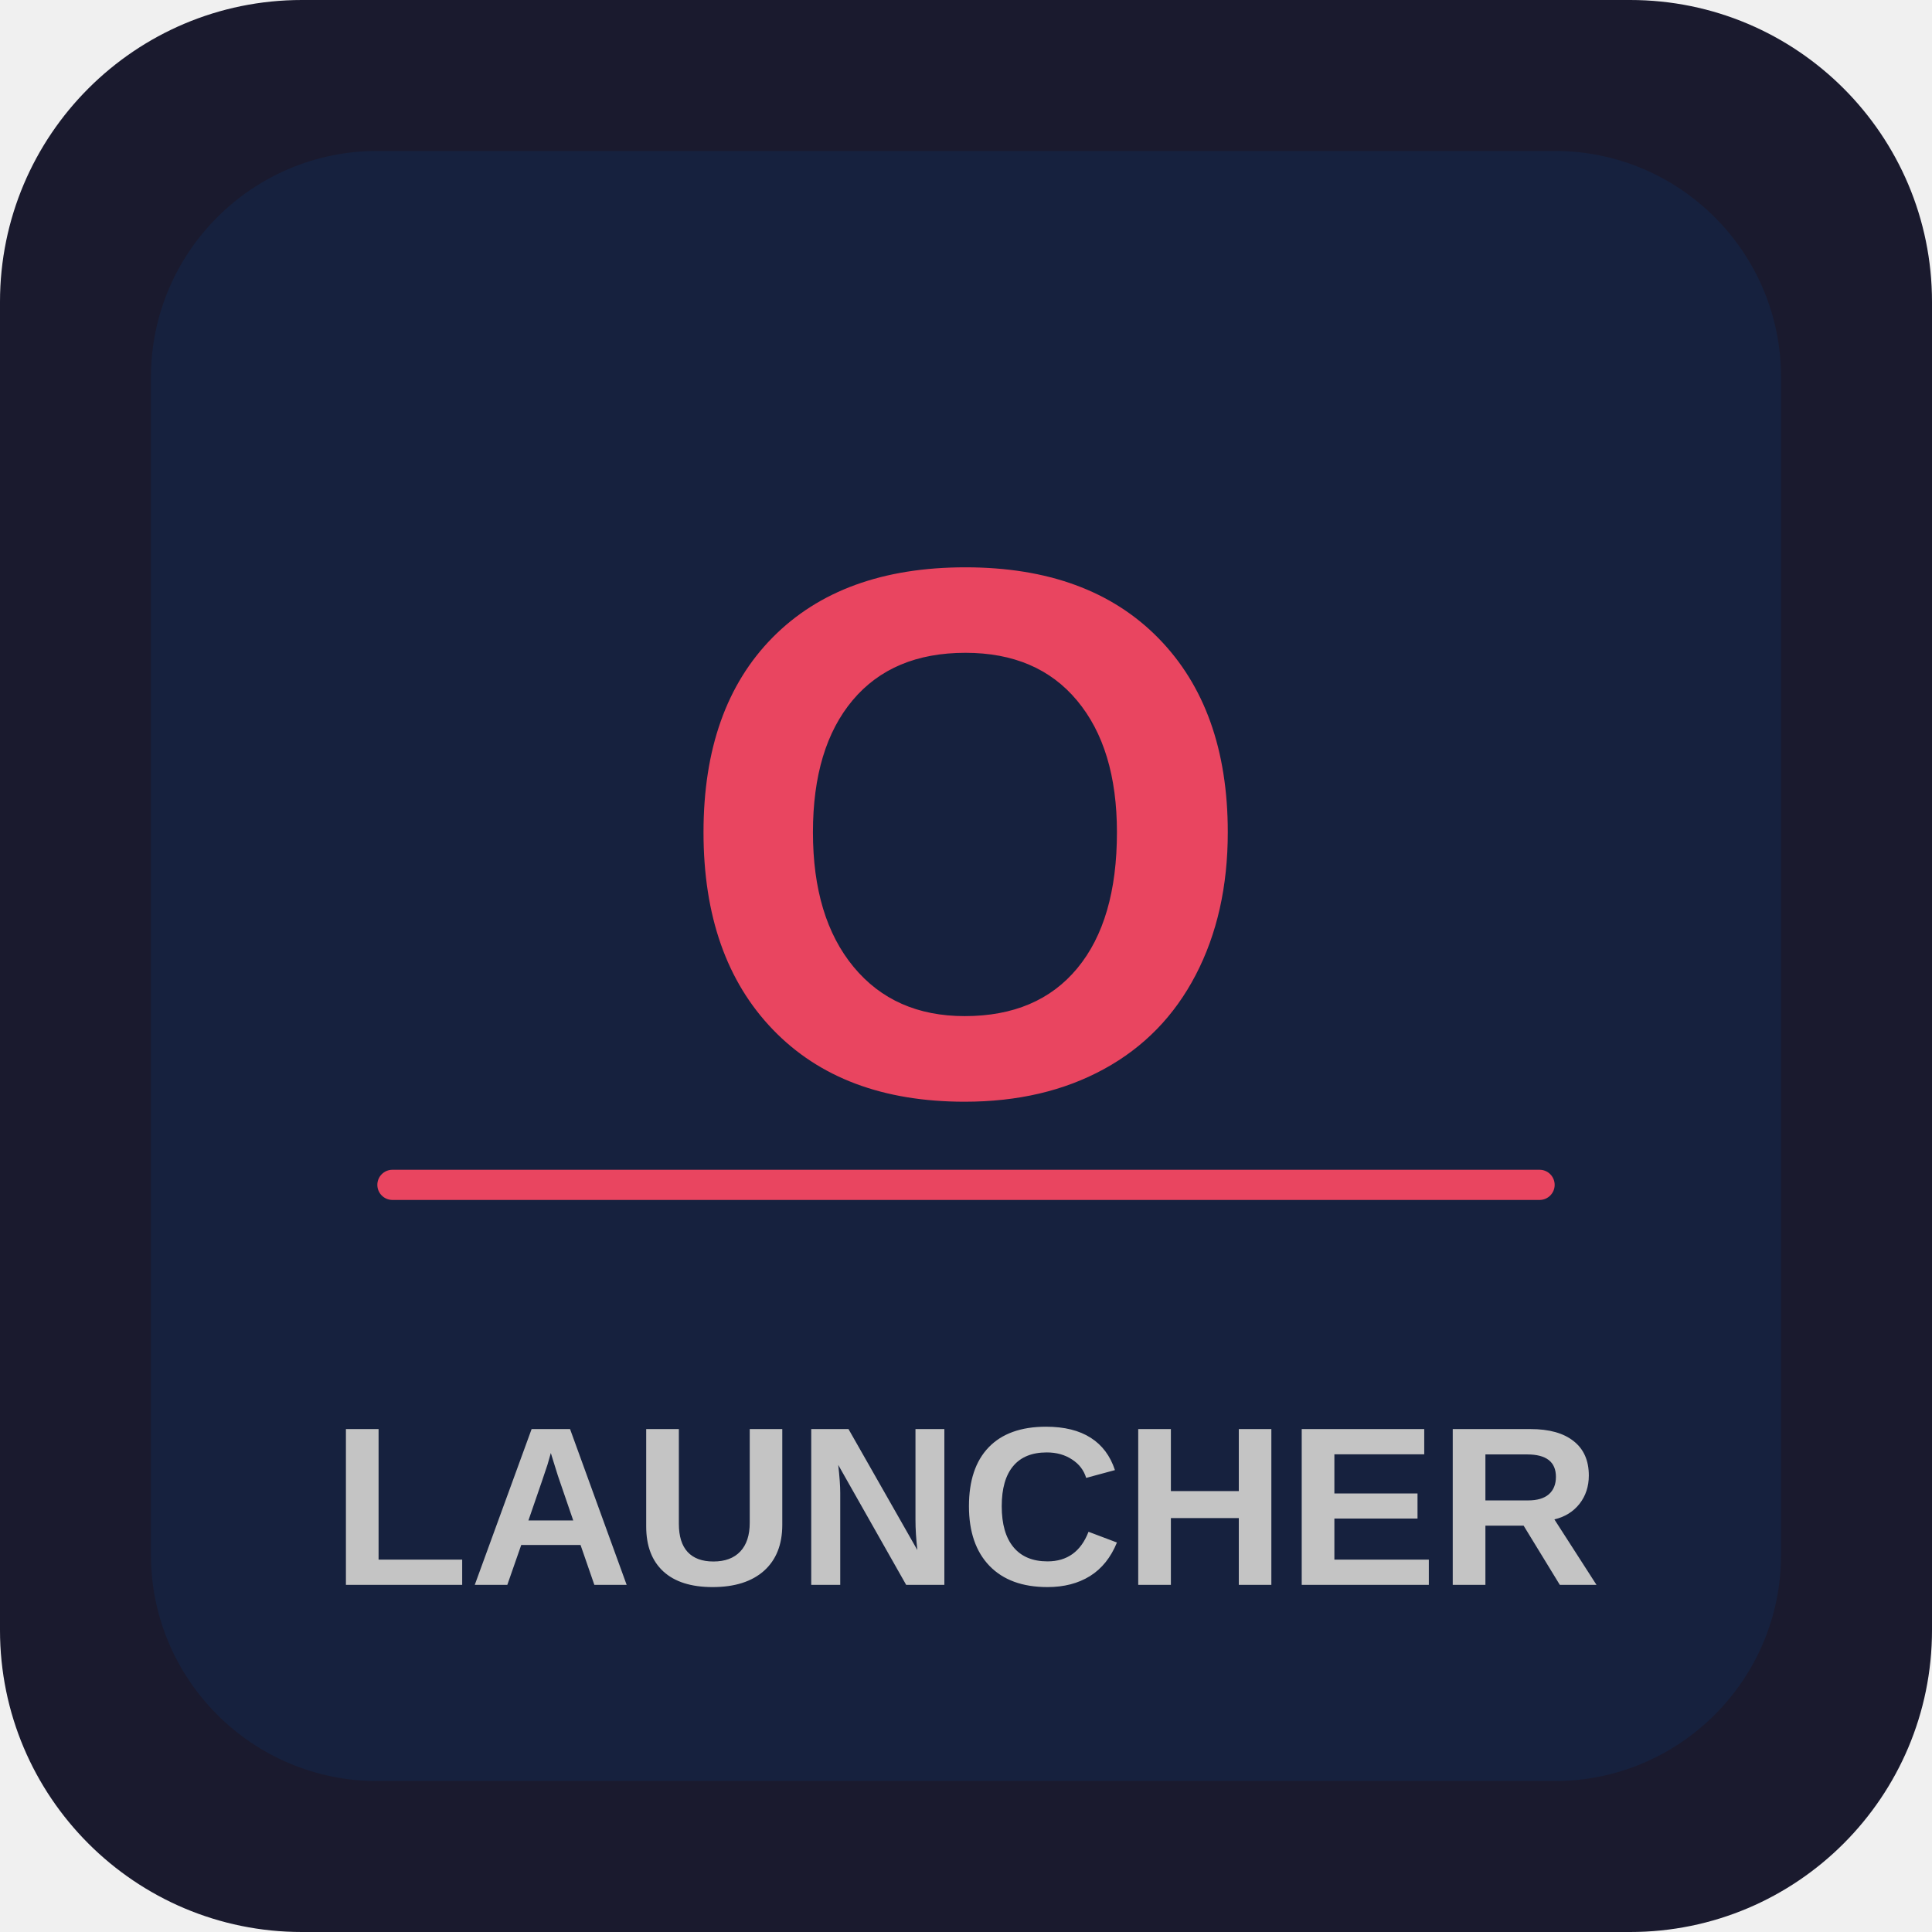
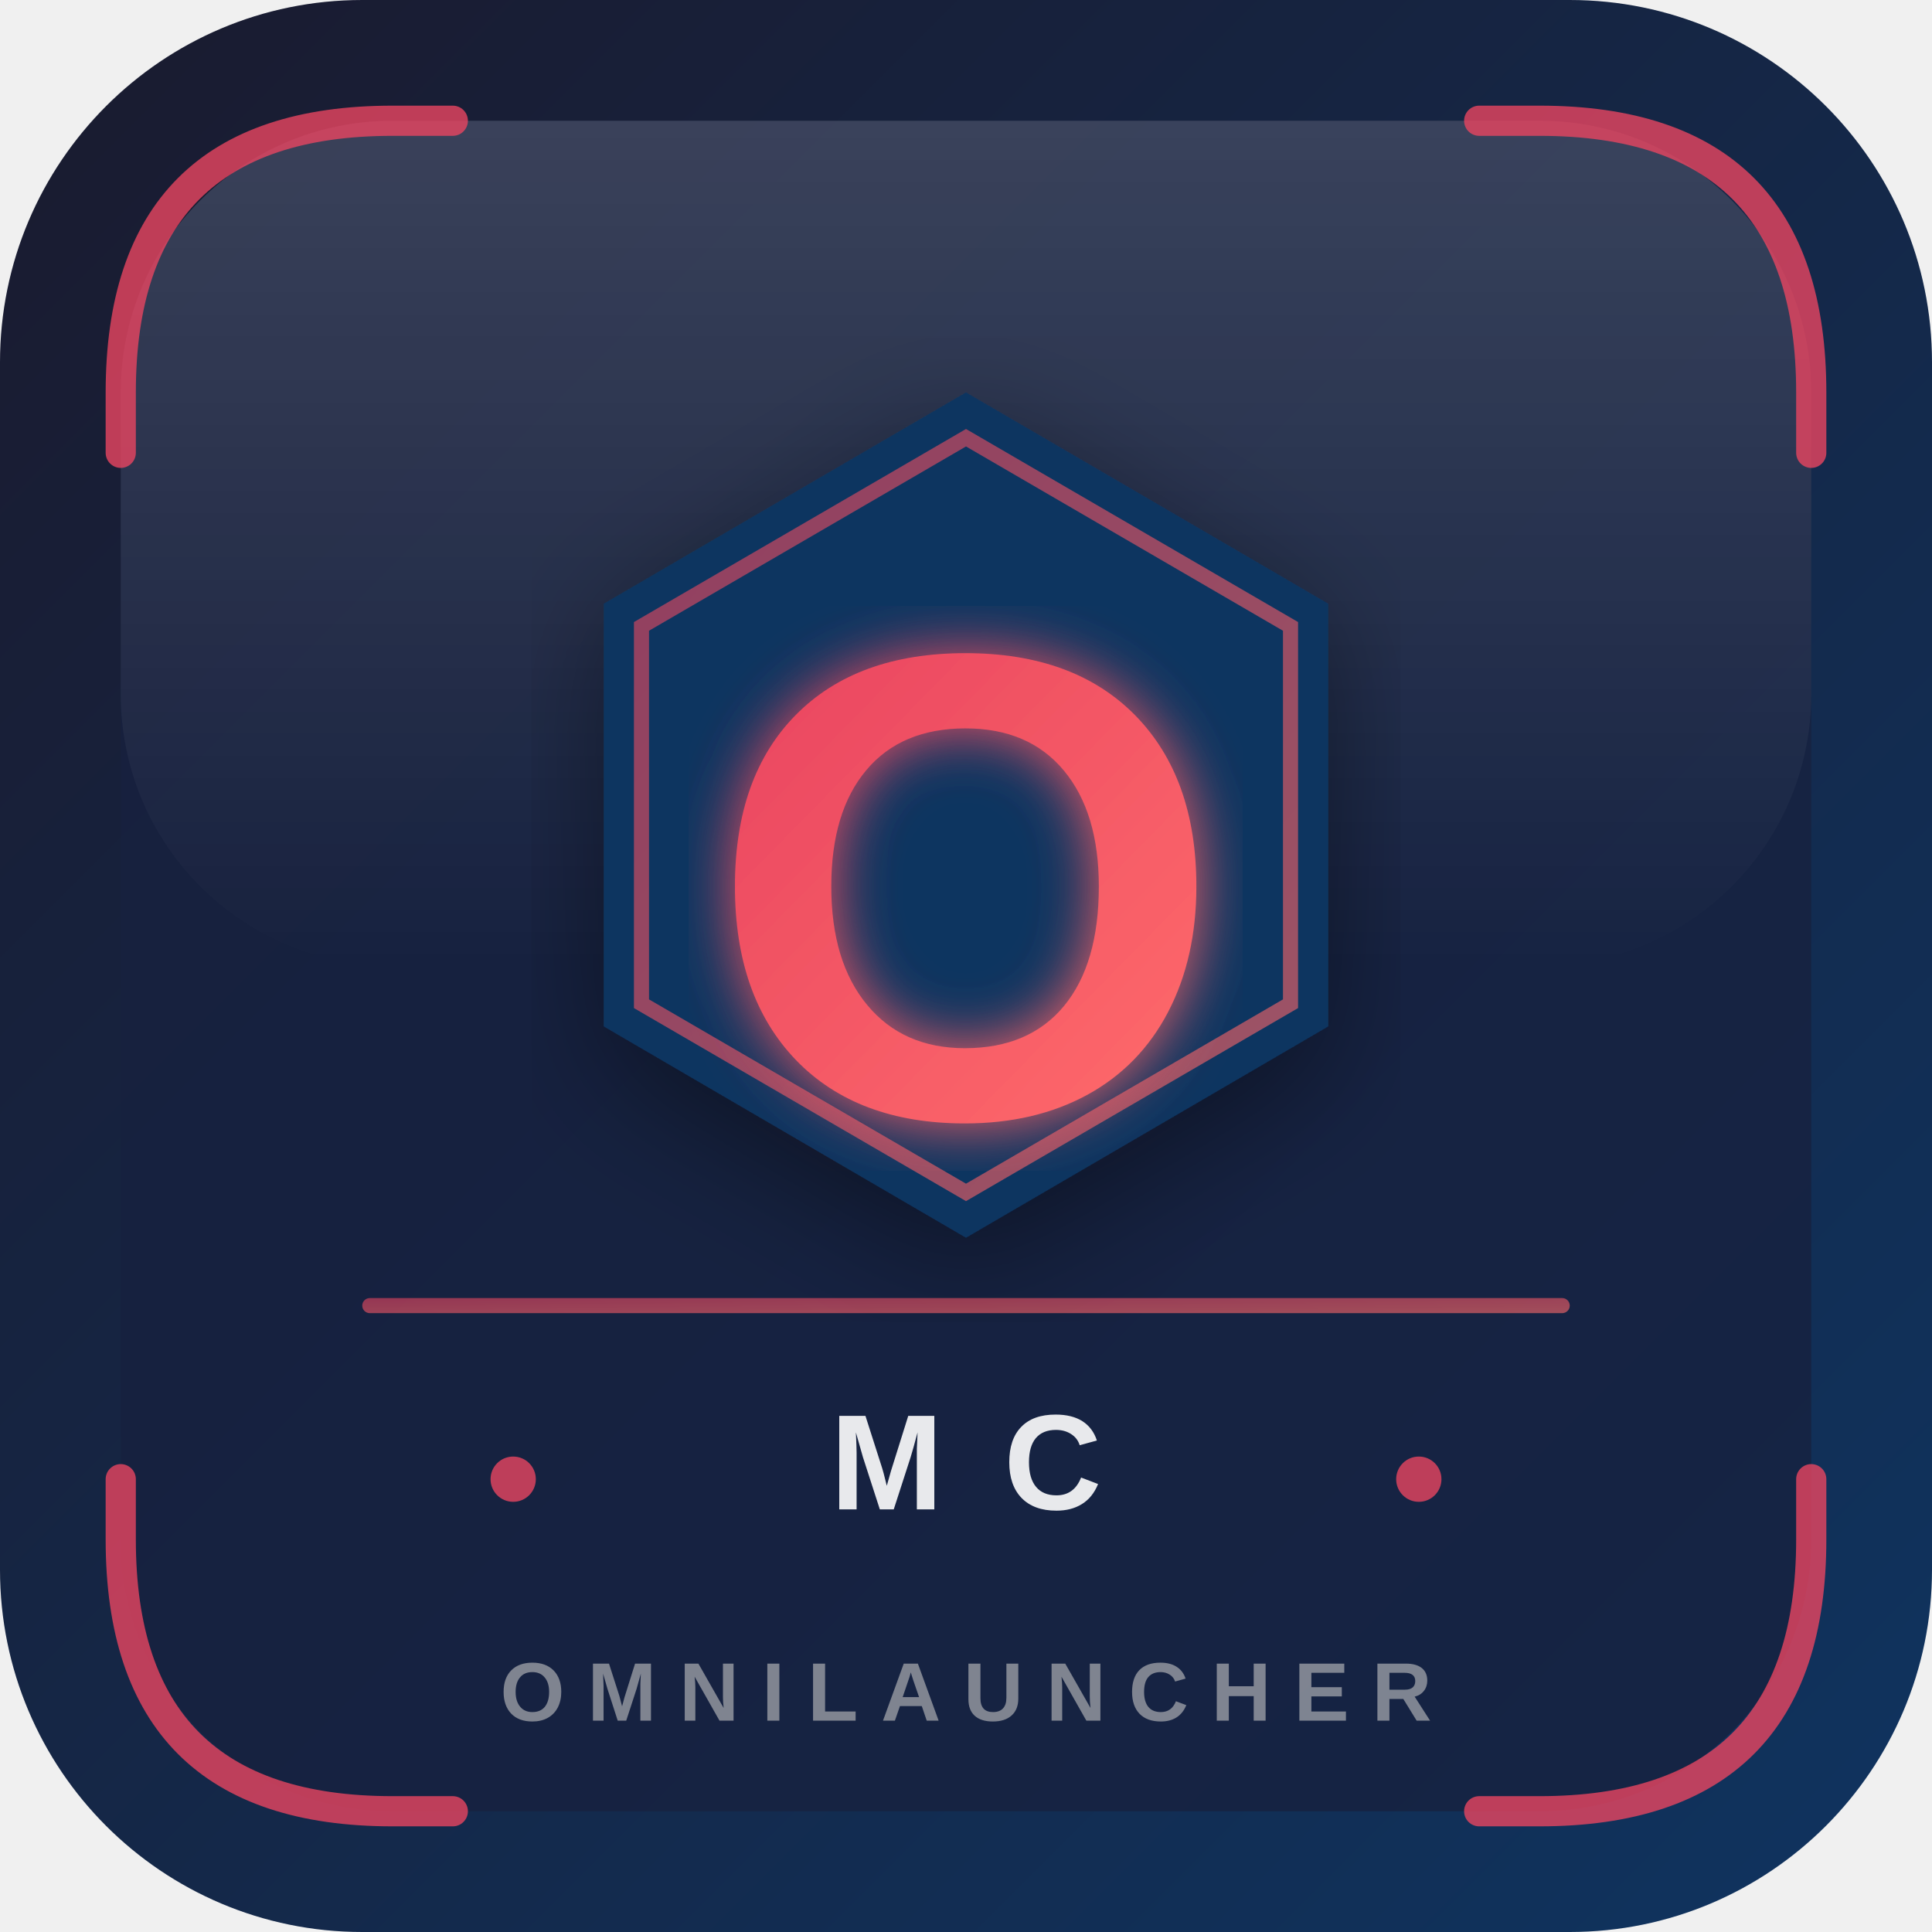
<svg xmlns="http://www.w3.org/2000/svg" width="256" height="256" viewBox="0 0 256 256">
-   <rect width="256" height="256" rx="40" fill="#1a1a2e" />
-   <rect x="20" y="20" width="216" height="216" rx="30" fill="#16213e" />
-   <text x="128" y="145" text-anchor="middle" font-family="Segoe UI, Arial" font-size="100" font-weight="bold" fill="#e94560">O</text>
-   <text x="128" y="210" text-anchor="middle" font-family="Segoe UI, Arial" font-size="30" font-weight="bold" fill="#c4c4c4">LAUNCHER</text>
-   <rect x="50" y="155" width="156" height="4" rx="2" fill="#e94560" />
+   <defs>
+     <linearGradient id="bgGrad" x1="0" y1="0" x2="1" y2="1">
+       <stop offset="0%" stop-color="#1a1a2e" />
+       <stop offset="100%" stop-color="#0f3460" />
+     </linearGradient>
+     <linearGradient id="accentGrad" x1="0" y1="0" x2="1" y2="1">
+       <stop offset="0%" stop-color="#e94560" />
+       <stop offset="100%" stop-color="#ff6b6b" />
+     </linearGradient>
+     <linearGradient id="shineGrad" x1="0" y1="0" x2="0" y2="1">
+       <stop offset="0%" stop-color="#ffffff" stop-opacity="0.15" />
+       <stop offset="100%" stop-color="#ffffff" stop-opacity="0" />
+     </linearGradient>
+     <filter id="glow">
+       <feGaussianBlur stdDeviation="4" result="coloredBlur" />
+       <feMerge>
+         <feMergeNode in="coloredBlur" />
+         <feMergeNode in="SourceGraphic" />
+       </feMerge>
+     </filter>
+     <filter id="shadow">
+       <feDropShadow dx="0" dy="4" stdDeviation="8" flood-color="#000000" flood-opacity="0.4" />
+     </filter>
+   </defs>
+   <rect width="256" height="256" rx="48" fill="url(#bgGrad)" />
+   <rect x="16" y="16" width="224" height="224" rx="36" fill="#16213e" opacity="0.8" />
+   <rect x="16" y="16" width="224" height="112" rx="36" fill="url(#shineGrad)" />
+   <path d="M16 60 L16 52 Q16 16 52 16 L60 16" stroke="#e94560" stroke-width="4" fill="none" stroke-linecap="round" opacity="0.8" />
+   <path d="M196 16 L204 16 Q240 16 240 52 L240 60" stroke="#e94560" stroke-width="4" fill="none" stroke-linecap="round" opacity="0.8" />
+   <path d="M16 196 L16 204 Q16 240 52 240 L60 240" stroke="#e94560" stroke-width="4" fill="none" stroke-linecap="round" opacity="0.8" />
+   <path d="M196 240 L204 240 Q240 240 240 204 L240 196" stroke="#e94560" stroke-width="4" fill="none" stroke-linecap="round" opacity="0.8" />
+   <polygon points="128,52 176,80 176,136 128,164 80,136 80,80" fill="#0f3460" filter="url(#shadow)" />
+   <polygon points="128,58 171,83 171,133 128,158 85,133 85,83" fill="none" stroke="url(#accentGrad)" stroke-width="2" opacity="0.6" />
+   <text x="128" y="148" text-anchor="middle" font-family="Segoe UI, Arial Black, Arial" font-size="88" font-weight="900" fill="url(#accentGrad)" filter="url(#glow)">O</text>
+   <rect x="48" y="172" width="160" height="2" rx="1" fill="url(#accentGrad)" opacity="0.6" />
+   <text x="128" y="200" text-anchor="middle" font-family="Segoe UI, Arial" font-size="18" font-weight="700" letter-spacing="8" fill="#ffffff" opacity="0.9">MC</text>
+   <circle cx="68" cy="196" r="3" fill="#e94560" opacity="0.8" />
+   <circle cx="188" cy="196" r="3" fill="#e94560" opacity="0.8" />
+   <text x="128" y="228" text-anchor="middle" font-family="Segoe UI, Arial" font-size="11" font-weight="600" letter-spacing="3" fill="#c4c4c4" opacity="0.6">OMNILAUNCHER</text>
</svg>
